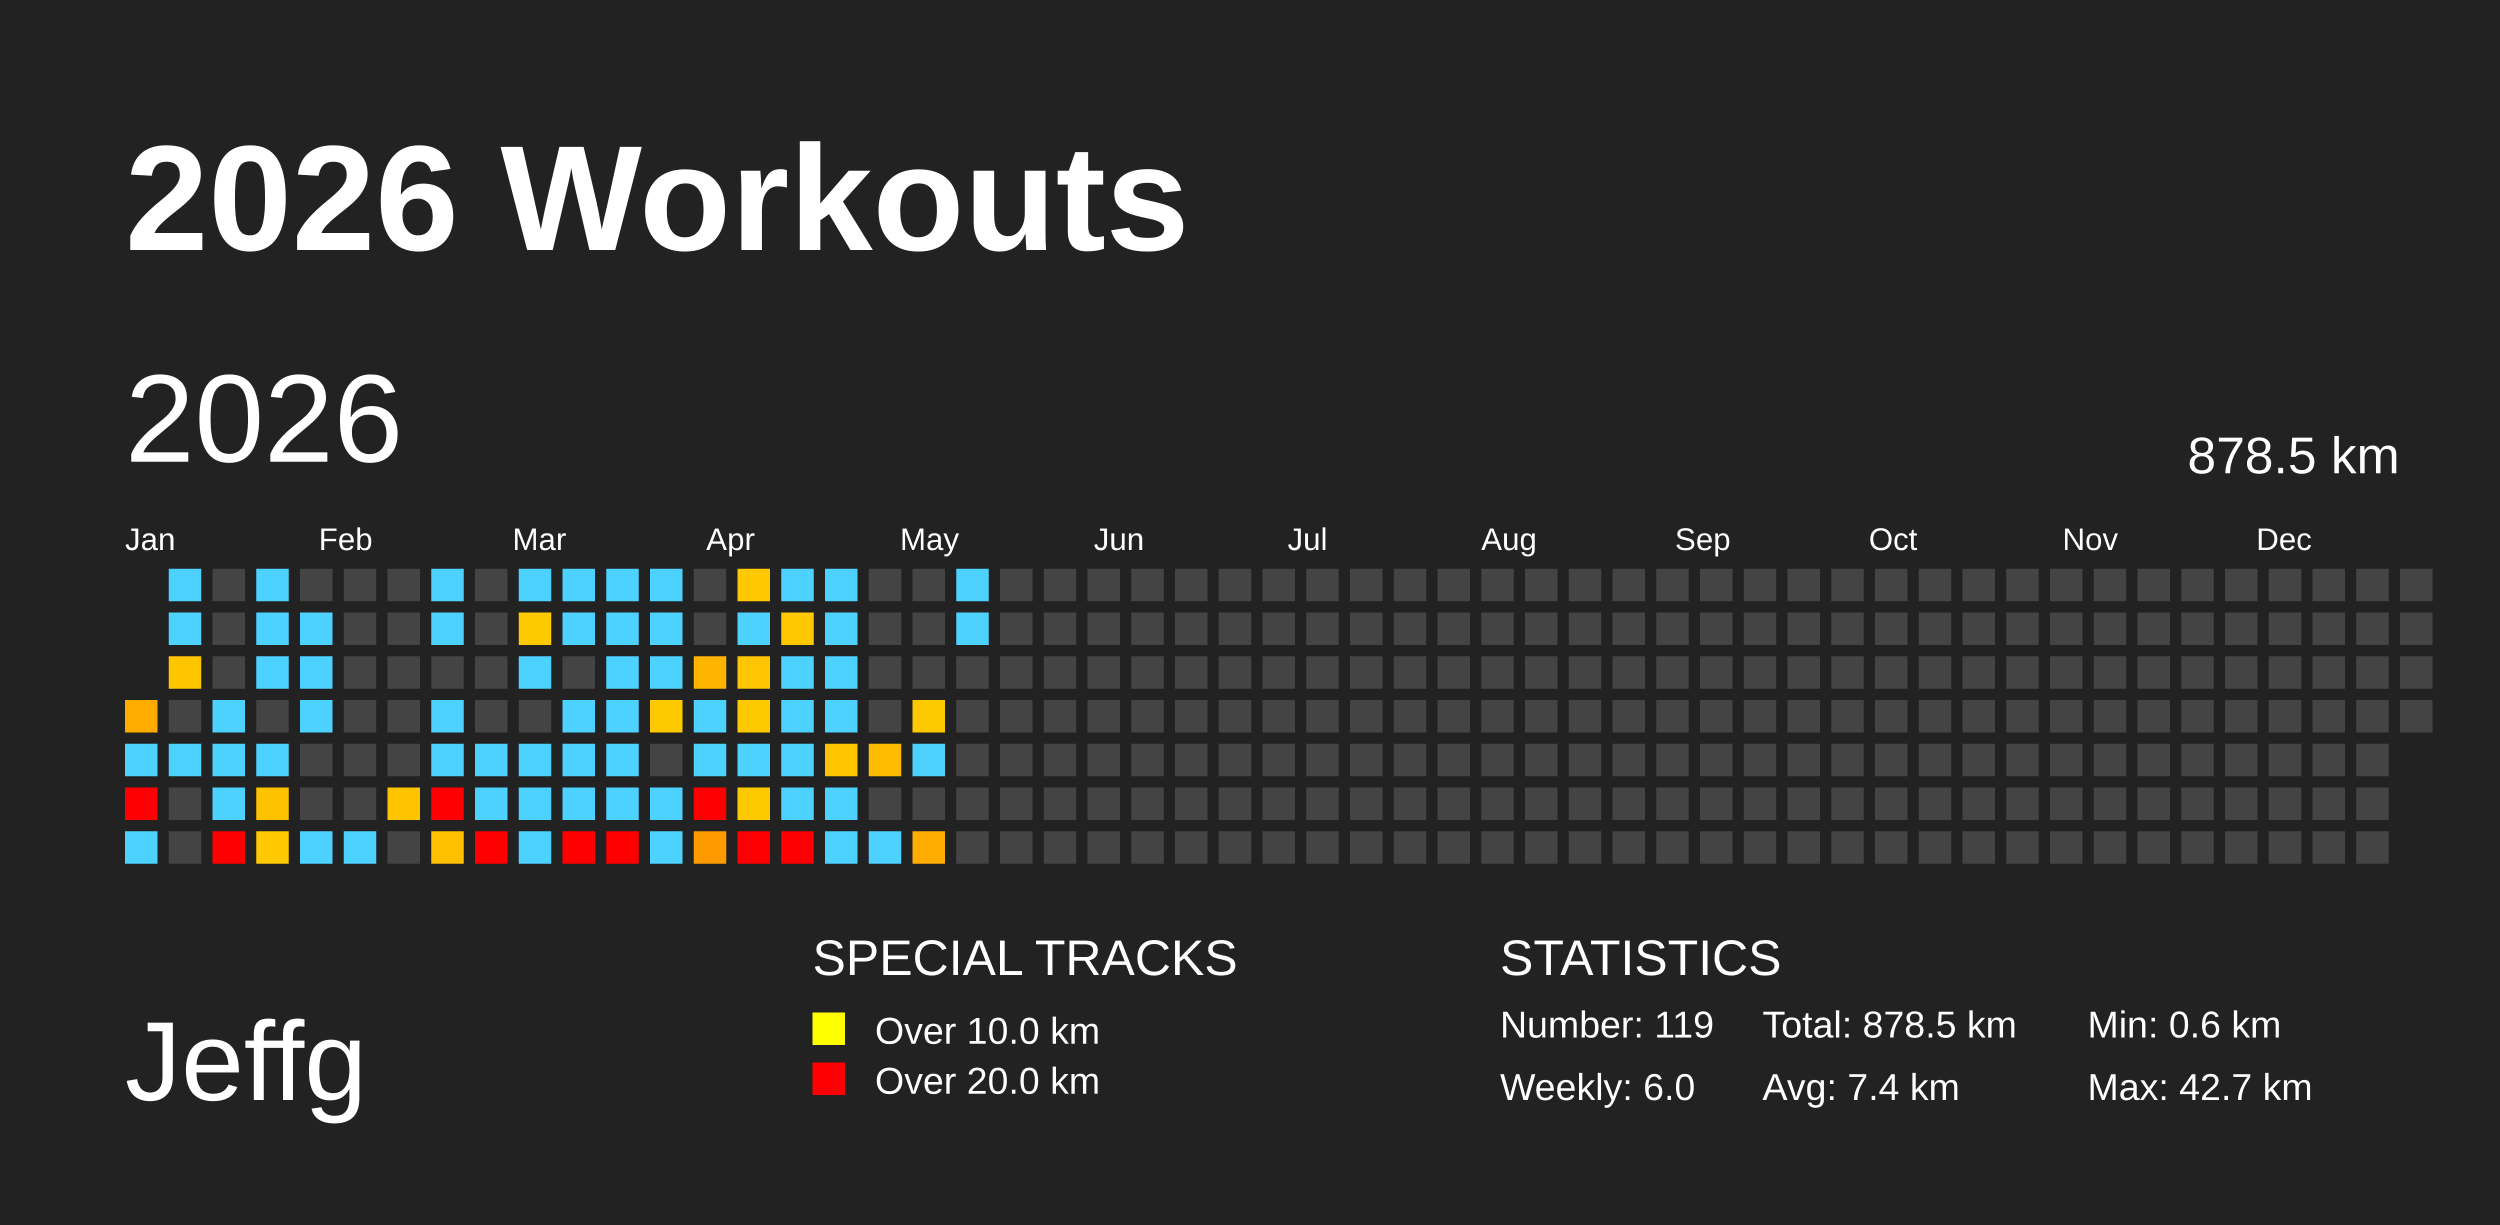
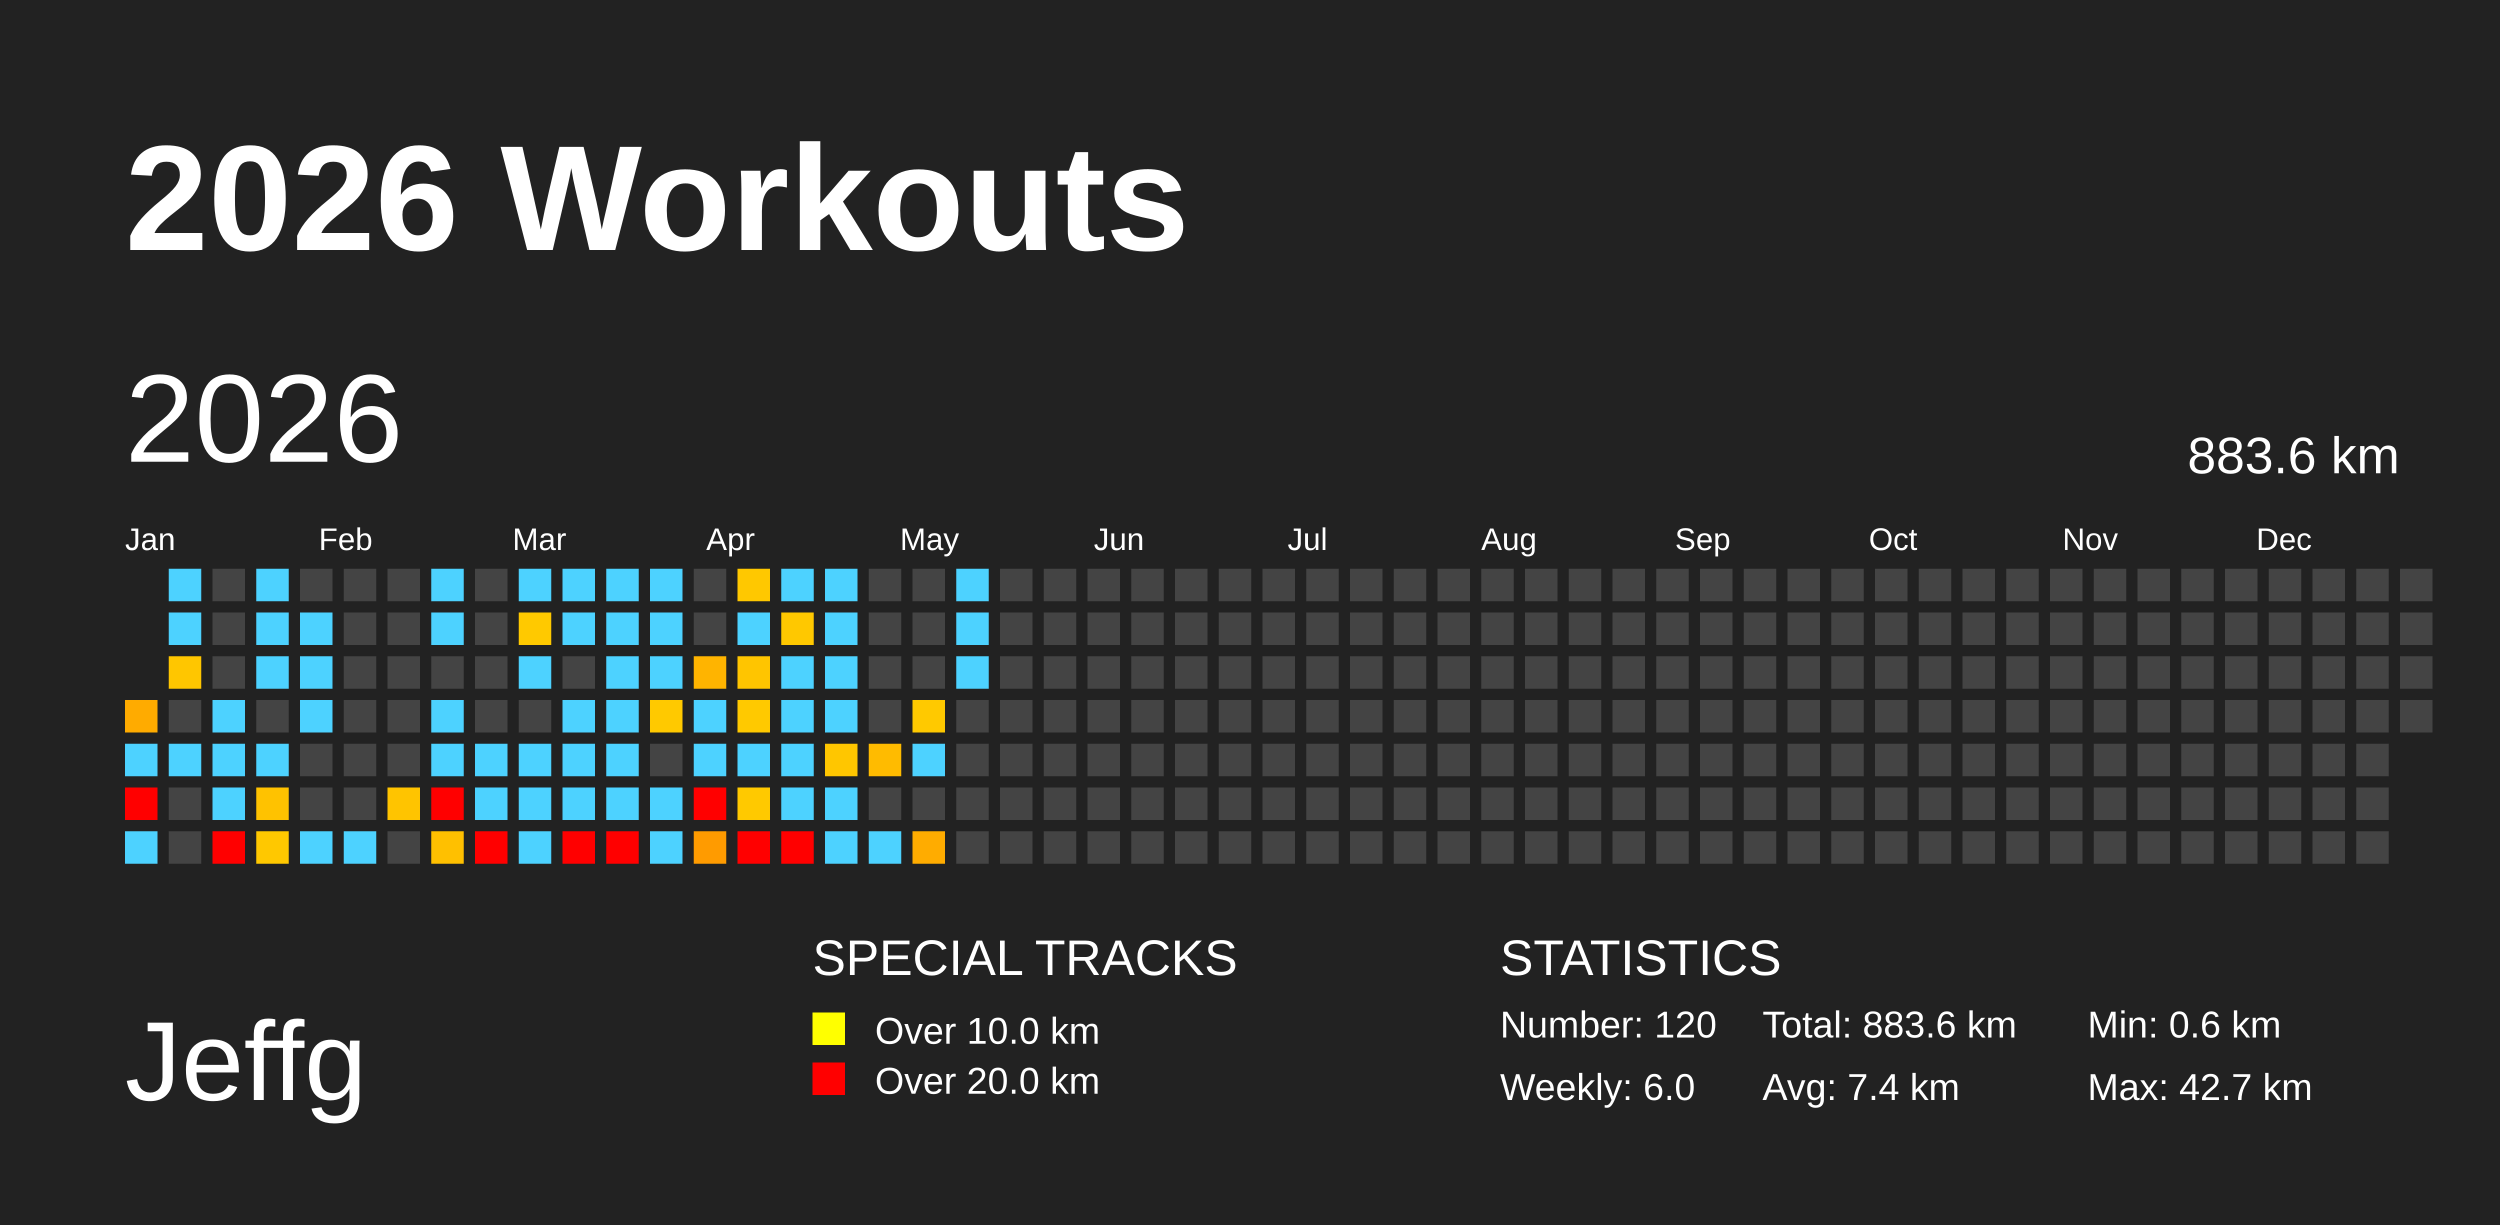
<svg xmlns="http://www.w3.org/2000/svg" baseProfile="full" height="98mm" version="1.1" viewBox="0,0,200,98" width="200mm">
  <defs />
  <rect fill="#222222" height="98" width="200" x="0" y="0" />
  <text fill="#FFFFFF" style="font-size:12px; font-family:Arial; font-weight:bold;" x="10" y="20">2026 Workouts</text>
  <text fill="#FFFFFF" style="font-size:9px; font-family:Arial" x="10" y="88">Jeffg</text>
  <text fill="#FFFFFF" style="font-size:4px; font-family:Arial" x="65" y="78">SPECIAL TRACKS</text>
  <rect fill="yellow" height="2.6" width="2.6" x="65" y="81" />
  <text fill="#FFFFFF" style="font-size:3px; font-family:Arial" x="70" y="83.5">Over 10.0 km</text>
  <rect fill="red" height="2.6" width="2.6" x="65" y="85" />
  <text fill="#FFFFFF" style="font-size:3px; font-family:Arial" x="70" y="87.5">Over 20.0 km</text>
  <text fill="#FFFFFF" style="font-size:4px; font-family:Arial" x="120" y="78">STATISTICS</text>
-   <text fill="#FFFFFF" style="font-size:3px; font-family:Arial" x="120" y="83">Number: 119</text>
+   <text fill="#FFFFFF" style="font-size:3px; font-family:Arial" x="120" y="83">Number: 120</text>
  <text fill="#FFFFFF" style="font-size:3px; font-family:Arial" x="120" y="88">Weekly: 6.0</text>
-   <text fill="#FFFFFF" style="font-size:3px; font-family:Arial" x="141" y="83">Total: 878.5 km</text>
+   <text fill="#FFFFFF" style="font-size:3px; font-family:Arial" x="141" y="83">Total: 883.6 km</text>
  <text fill="#FFFFFF" style="font-size:3px; font-family:Arial" x="141" y="88">Avg: 7.4 km</text>
  <text fill="#FFFFFF" style="font-size:3px; font-family:Arial" x="167" y="83">Min: 0.6 km</text>
  <text fill="#FFFFFF" style="font-size:3px; font-family:Arial" x="167" y="88">Max: 42.7 km</text>
  <text dominant-baseline="hanging" fill="#FFFFFF" style="font-size:10.0px; font-family:Arial;" x="10" y="30">2026</text>
-   <text dominant-baseline="hanging" fill="#FFFFFF" style="font-size:4.125px; font-family:Arial;" x="175" y="35">878.5 km</text>
+   <text dominant-baseline="hanging" fill="#FFFFFF" style="font-size:4.125px; font-family:Arial;" x="175" y="35">883.6 km</text>
  <text fill="#FFFFFF" style="font-size:2.5px; font-family:Arial" x="10.0" y="44">Jan</text>
  <text fill="#FFFFFF" style="font-size:2.5px; font-family:Arial" x="25.5" y="44">Feb</text>
  <text fill="#FFFFFF" style="font-size:2.5px; font-family:Arial" x="41.0" y="44">Mar</text>
  <text fill="#FFFFFF" style="font-size:2.5px; font-family:Arial" x="56.5" y="44">Apr</text>
  <text fill="#FFFFFF" style="font-size:2.5px; font-family:Arial" x="72.0" y="44">May</text>
  <text fill="#FFFFFF" style="font-size:2.5px; font-family:Arial" x="87.5" y="44">Jun</text>
  <text fill="#FFFFFF" style="font-size:2.5px; font-family:Arial" x="103.0" y="44">Jul</text>
  <text fill="#FFFFFF" style="font-size:2.5px; font-family:Arial" x="118.5" y="44">Aug</text>
  <text fill="#FFFFFF" style="font-size:2.5px; font-family:Arial" x="134.0" y="44">Sep</text>
  <text fill="#FFFFFF" style="font-size:2.5px; font-family:Arial" x="149.5" y="44">Oct</text>
  <text fill="#FFFFFF" style="font-size:2.5px; font-family:Arial" x="165.0" y="44">Nov</text>
  <text fill="#FFFFFF" style="font-size:2.5px; font-family:Arial" x="180.5" y="44">Dec</text>
  <rect fill="#ffab00" height="2.6" width="2.6" x="10.0" y="56.0" />
  <rect fill="#4dd2ff" height="2.6" width="2.6" x="10.0" y="59.5" />
  <rect fill="red" height="2.6" width="2.6" x="10.0" y="63.0" />
  <rect fill="#4dd2ff" height="2.6" width="2.6" x="10.0" y="66.5" />
  <rect fill="#4dd2ff" height="2.6" width="2.6" x="13.5" y="45.5" />
  <rect fill="#4dd2ff" height="2.6" width="2.6" x="13.5" y="49.0" />
  <rect fill="#ffc600" height="2.6" width="2.6" x="13.5" y="52.5" />
  <rect fill="#444444" height="2.6" width="2.6" x="13.5" y="56.0" />
  <rect fill="#4dd2ff" height="2.6" width="2.6" x="13.5" y="59.5" />
  <rect fill="#444444" height="2.6" width="2.6" x="13.5" y="63.0" />
  <rect fill="#444444" height="2.6" width="2.6" x="13.5" y="66.5" />
  <rect fill="#444444" height="2.6" width="2.6" x="17.0" y="45.5" />
  <rect fill="#444444" height="2.6" width="2.6" x="17.0" y="49.0" />
  <rect fill="#444444" height="2.6" width="2.6" x="17.0" y="52.5" />
  <rect fill="#4dd2ff" height="2.6" width="2.6" x="17.0" y="56.0" />
  <rect fill="#4dd2ff" height="2.6" width="2.6" x="17.0" y="59.5" />
  <rect fill="#4dd2ff" height="2.6" width="2.6" x="17.0" y="63.0" />
  <rect fill="red" height="2.6" width="2.6" x="17.0" y="66.5" />
  <rect fill="#4dd2ff" height="2.6" width="2.6" x="20.5" y="45.5" />
  <rect fill="#4dd2ff" height="2.6" width="2.6" x="20.5" y="49.0" />
  <rect fill="#4dd2ff" height="2.6" width="2.6" x="20.5" y="52.5" />
  <rect fill="#444444" height="2.6" width="2.6" x="20.5" y="56.0" />
  <rect fill="#4dd2ff" height="2.6" width="2.6" x="20.5" y="59.5" />
  <rect fill="#ffc200" height="2.6" width="2.6" x="20.5" y="63.0" />
  <rect fill="#ffc800" height="2.6" width="2.6" x="20.5" y="66.5" />
  <rect fill="#444444" height="2.6" width="2.6" x="24.0" y="45.5" />
  <rect fill="#4dd2ff" height="2.6" width="2.6" x="24.0" y="49.0" />
  <rect fill="#4dd2ff" height="2.6" width="2.6" x="24.0" y="52.5" />
  <rect fill="#4dd2ff" height="2.6" width="2.6" x="24.0" y="56.0" />
  <rect fill="#444444" height="2.6" width="2.6" x="24.0" y="59.5" />
  <rect fill="#444444" height="2.6" width="2.6" x="24.0" y="63.0" />
  <rect fill="#4dd2ff" height="2.6" width="2.6" x="24.0" y="66.5" />
  <rect fill="#444444" height="2.6" width="2.6" x="27.5" y="45.5" />
  <rect fill="#444444" height="2.6" width="2.6" x="27.5" y="49.0" />
  <rect fill="#444444" height="2.6" width="2.6" x="27.5" y="52.5" />
  <rect fill="#444444" height="2.6" width="2.6" x="27.5" y="56.0" />
  <rect fill="#444444" height="2.6" width="2.6" x="27.5" y="59.5" />
  <rect fill="#444444" height="2.6" width="2.6" x="27.5" y="63.0" />
  <rect fill="#4dd2ff" height="2.6" width="2.6" x="27.5" y="66.5" />
  <rect fill="#444444" height="2.6" width="2.6" x="31.0" y="45.5" />
  <rect fill="#444444" height="2.6" width="2.6" x="31.0" y="49.0" />
  <rect fill="#444444" height="2.6" width="2.6" x="31.0" y="52.5" />
  <rect fill="#444444" height="2.6" width="2.6" x="31.0" y="56.0" />
  <rect fill="#444444" height="2.6" width="2.6" x="31.0" y="59.5" />
  <rect fill="#ffc400" height="2.6" width="2.6" x="31.0" y="63.0" />
  <rect fill="#444444" height="2.6" width="2.6" x="31.0" y="66.5" />
  <rect fill="#4dd2ff" height="2.6" width="2.6" x="34.5" y="45.5" />
  <rect fill="#4dd2ff" height="2.6" width="2.6" x="34.5" y="49.0" />
  <rect fill="#444444" height="2.6" width="2.6" x="34.5" y="52.5" />
  <rect fill="#4dd2ff" height="2.6" width="2.6" x="34.5" y="56.0" />
  <rect fill="#4dd2ff" height="2.6" width="2.6" x="34.5" y="59.5" />
  <rect fill="red" height="2.6" width="2.6" x="34.5" y="63.0" />
  <rect fill="#ffc000" height="2.6" width="2.6" x="34.5" y="66.5" />
  <rect fill="#444444" height="2.6" width="2.6" x="38.0" y="45.5" />
  <rect fill="#444444" height="2.6" width="2.6" x="38.0" y="49.0" />
  <rect fill="#444444" height="2.6" width="2.6" x="38.0" y="52.5" />
  <rect fill="#444444" height="2.6" width="2.6" x="38.0" y="56.0" />
  <rect fill="#4dd2ff" height="2.6" width="2.6" x="38.0" y="59.5" />
  <rect fill="#4dd2ff" height="2.6" width="2.6" x="38.0" y="63.0" />
  <rect fill="red" height="2.6" width="2.6" x="38.0" y="66.5" />
  <rect fill="#4dd2ff" height="2.6" width="2.6" x="41.5" y="45.5" />
  <rect fill="#ffc900" height="2.6" width="2.6" x="41.5" y="49.0" />
  <rect fill="#4dd2ff" height="2.6" width="2.6" x="41.5" y="52.5" />
  <rect fill="#444444" height="2.6" width="2.6" x="41.5" y="56.0" />
  <rect fill="#4dd2ff" height="2.6" width="2.6" x="41.5" y="59.5" />
  <rect fill="#4dd2ff" height="2.6" width="2.6" x="41.5" y="63.0" />
  <rect fill="#4dd2ff" height="2.6" width="2.6" x="41.5" y="66.5" />
  <rect fill="#4dd2ff" height="2.6" width="2.6" x="45.0" y="45.5" />
  <rect fill="#4dd2ff" height="2.6" width="2.6" x="45.0" y="49.0" />
  <rect fill="#444444" height="2.6" width="2.6" x="45.0" y="52.5" />
  <rect fill="#4dd2ff" height="2.6" width="2.6" x="45.0" y="56.0" />
  <rect fill="#4dd2ff" height="2.6" width="2.6" x="45.0" y="59.5" />
  <rect fill="#4dd2ff" height="2.6" width="2.6" x="45.0" y="63.0" />
  <rect fill="red" height="2.6" width="2.6" x="45.0" y="66.5" />
  <rect fill="#4dd2ff" height="2.6" width="2.6" x="48.5" y="45.5" />
  <rect fill="#4dd2ff" height="2.6" width="2.6" x="48.5" y="49.0" />
  <rect fill="#4dd2ff" height="2.6" width="2.6" x="48.5" y="52.5" />
  <rect fill="#4dd2ff" height="2.6" width="2.6" x="48.5" y="56.0" />
  <rect fill="#4dd2ff" height="2.6" width="2.6" x="48.5" y="59.5" />
  <rect fill="#4dd2ff" height="2.6" width="2.6" x="48.5" y="63.0" />
  <rect fill="red" height="2.6" width="2.6" x="48.5" y="66.5" />
  <rect fill="#4dd2ff" height="2.6" width="2.6" x="52.0" y="45.5" />
  <rect fill="#4dd2ff" height="2.6" width="2.6" x="52.0" y="49.0" />
  <rect fill="#4dd2ff" height="2.6" width="2.6" x="52.0" y="52.5" />
  <rect fill="#ffc900" height="2.6" width="2.6" x="52.0" y="56.0" />
  <rect fill="#444444" height="2.6" width="2.6" x="52.0" y="59.5" />
  <rect fill="#4dd2ff" height="2.6" width="2.6" x="52.0" y="63.0" />
  <rect fill="#4dd2ff" height="2.6" width="2.6" x="52.0" y="66.5" />
  <rect fill="#444444" height="2.6" width="2.6" x="55.5" y="45.5" />
  <rect fill="#444444" height="2.6" width="2.6" x="55.5" y="49.0" />
  <rect fill="#ffb400" height="2.6" width="2.6" x="55.5" y="52.5" />
  <rect fill="#4dd2ff" height="2.6" width="2.6" x="55.5" y="56.0" />
  <rect fill="#4dd2ff" height="2.6" width="2.6" x="55.5" y="59.5" />
  <rect fill="red" height="2.6" width="2.6" x="55.5" y="63.0" />
  <rect fill="#ff9b00" height="2.6" width="2.6" x="55.5" y="66.5" />
  <rect fill="#ffc800" height="2.6" width="2.6" x="59.0" y="45.5" />
  <rect fill="#4dd2ff" height="2.6" width="2.6" x="59.0" y="49.0" />
  <rect fill="#ffc500" height="2.6" width="2.6" x="59.0" y="52.5" />
  <rect fill="#ffc900" height="2.6" width="2.6" x="59.0" y="56.0" />
  <rect fill="#4dd2ff" height="2.6" width="2.6" x="59.0" y="59.5" />
  <rect fill="#ffc900" height="2.6" width="2.6" x="59.0" y="63.0" />
  <rect fill="red" height="2.6" width="2.6" x="59.0" y="66.5" />
  <rect fill="#4dd2ff" height="2.6" width="2.6" x="62.5" y="45.5" />
  <rect fill="#ffc800" height="2.6" width="2.6" x="62.5" y="49.0" />
  <rect fill="#4dd2ff" height="2.6" width="2.6" x="62.5" y="52.5" />
  <rect fill="#4dd2ff" height="2.6" width="2.6" x="62.5" y="56.0" />
  <rect fill="#4dd2ff" height="2.6" width="2.6" x="62.5" y="59.5" />
  <rect fill="#4dd2ff" height="2.6" width="2.6" x="62.5" y="63.0" />
  <rect fill="red" height="2.6" width="2.6" x="62.5" y="66.5" />
  <rect fill="#4dd2ff" height="2.6" width="2.6" x="66.0" y="45.5" />
  <rect fill="#4dd2ff" height="2.6" width="2.6" x="66.0" y="49.0" />
  <rect fill="#4dd2ff" height="2.6" width="2.6" x="66.0" y="52.5" />
  <rect fill="#4dd2ff" height="2.6" width="2.6" x="66.0" y="56.0" />
  <rect fill="#ffc600" height="2.6" width="2.6" x="66.0" y="59.5" />
  <rect fill="#4dd2ff" height="2.6" width="2.6" x="66.0" y="63.0" />
  <rect fill="#4dd2ff" height="2.6" width="2.6" x="66.0" y="66.5" />
  <rect fill="#444444" height="2.6" width="2.6" x="69.5" y="45.5" />
  <rect fill="#444444" height="2.6" width="2.6" x="69.5" y="49.0" />
  <rect fill="#444444" height="2.6" width="2.6" x="69.5" y="52.5" />
  <rect fill="#444444" height="2.6" width="2.6" x="69.5" y="56.0" />
  <rect fill="#ffbb00" height="2.6" width="2.6" x="69.5" y="59.5" />
  <rect fill="#444444" height="2.6" width="2.6" x="69.5" y="63.0" />
  <rect fill="#4dd2ff" height="2.6" width="2.6" x="69.5" y="66.5" />
  <rect fill="#444444" height="2.6" width="2.6" x="73.0" y="45.5" />
  <rect fill="#444444" height="2.6" width="2.6" x="73.0" y="49.0" />
  <rect fill="#444444" height="2.6" width="2.6" x="73.0" y="52.5" />
  <rect fill="#ffc900" height="2.6" width="2.6" x="73.0" y="56.0" />
  <rect fill="#4dd2ff" height="2.6" width="2.6" x="73.0" y="59.5" />
  <rect fill="#444444" height="2.6" width="2.6" x="73.0" y="63.0" />
  <rect fill="#ffac00" height="2.6" width="2.6" x="73.0" y="66.5" />
  <rect fill="#4dd2ff" height="2.6" width="2.6" x="76.5" y="45.5" />
  <rect fill="#4dd2ff" height="2.6" width="2.6" x="76.5" y="49.0" />
-   <rect fill="#444444" height="2.6" width="2.6" x="76.5" y="52.5" />
+   <rect fill="#4dd2ff" height="2.6" width="2.6" x="76.5" y="52.5" />
  <rect fill="#444444" height="2.6" width="2.6" x="76.5" y="56.0" />
  <rect fill="#444444" height="2.6" width="2.6" x="76.5" y="59.5" />
  <rect fill="#444444" height="2.6" width="2.6" x="76.5" y="63.0" />
  <rect fill="#444444" height="2.6" width="2.6" x="76.5" y="66.5" />
  <rect fill="#444444" height="2.6" width="2.6" x="80.0" y="45.5" />
  <rect fill="#444444" height="2.6" width="2.6" x="80.0" y="49.0" />
  <rect fill="#444444" height="2.6" width="2.6" x="80.0" y="52.5" />
  <rect fill="#444444" height="2.6" width="2.6" x="80.0" y="56.0" />
  <rect fill="#444444" height="2.6" width="2.6" x="80.0" y="59.5" />
  <rect fill="#444444" height="2.6" width="2.6" x="80.0" y="63.0" />
  <rect fill="#444444" height="2.6" width="2.6" x="80.0" y="66.5" />
  <rect fill="#444444" height="2.6" width="2.6" x="83.5" y="45.5" />
  <rect fill="#444444" height="2.6" width="2.6" x="83.5" y="49.0" />
  <rect fill="#444444" height="2.6" width="2.6" x="83.5" y="52.5" />
  <rect fill="#444444" height="2.6" width="2.6" x="83.5" y="56.0" />
  <rect fill="#444444" height="2.6" width="2.6" x="83.5" y="59.5" />
  <rect fill="#444444" height="2.6" width="2.6" x="83.5" y="63.0" />
  <rect fill="#444444" height="2.6" width="2.6" x="83.5" y="66.5" />
  <rect fill="#444444" height="2.6" width="2.6" x="87.0" y="45.5" />
  <rect fill="#444444" height="2.6" width="2.6" x="87.0" y="49.0" />
  <rect fill="#444444" height="2.6" width="2.6" x="87.0" y="52.5" />
  <rect fill="#444444" height="2.6" width="2.6" x="87.0" y="56.0" />
  <rect fill="#444444" height="2.6" width="2.6" x="87.0" y="59.5" />
  <rect fill="#444444" height="2.6" width="2.6" x="87.0" y="63.0" />
  <rect fill="#444444" height="2.6" width="2.6" x="87.0" y="66.5" />
  <rect fill="#444444" height="2.6" width="2.6" x="90.5" y="45.5" />
  <rect fill="#444444" height="2.6" width="2.6" x="90.5" y="49.0" />
  <rect fill="#444444" height="2.6" width="2.6" x="90.5" y="52.5" />
  <rect fill="#444444" height="2.6" width="2.6" x="90.5" y="56.0" />
  <rect fill="#444444" height="2.6" width="2.6" x="90.5" y="59.5" />
  <rect fill="#444444" height="2.6" width="2.6" x="90.5" y="63.0" />
  <rect fill="#444444" height="2.6" width="2.6" x="90.5" y="66.5" />
  <rect fill="#444444" height="2.6" width="2.6" x="94.0" y="45.5" />
  <rect fill="#444444" height="2.6" width="2.6" x="94.0" y="49.0" />
  <rect fill="#444444" height="2.6" width="2.6" x="94.0" y="52.5" />
  <rect fill="#444444" height="2.6" width="2.6" x="94.0" y="56.0" />
  <rect fill="#444444" height="2.6" width="2.6" x="94.0" y="59.5" />
  <rect fill="#444444" height="2.6" width="2.6" x="94.0" y="63.0" />
  <rect fill="#444444" height="2.6" width="2.6" x="94.0" y="66.5" />
  <rect fill="#444444" height="2.6" width="2.6" x="97.5" y="45.5" />
  <rect fill="#444444" height="2.6" width="2.6" x="97.5" y="49.0" />
  <rect fill="#444444" height="2.6" width="2.6" x="97.5" y="52.5" />
  <rect fill="#444444" height="2.6" width="2.6" x="97.5" y="56.0" />
  <rect fill="#444444" height="2.6" width="2.6" x="97.5" y="59.5" />
  <rect fill="#444444" height="2.6" width="2.6" x="97.5" y="63.0" />
  <rect fill="#444444" height="2.6" width="2.6" x="97.5" y="66.5" />
  <rect fill="#444444" height="2.6" width="2.6" x="101.0" y="45.5" />
  <rect fill="#444444" height="2.6" width="2.6" x="101.0" y="49.0" />
  <rect fill="#444444" height="2.6" width="2.6" x="101.0" y="52.5" />
  <rect fill="#444444" height="2.6" width="2.6" x="101.0" y="56.0" />
  <rect fill="#444444" height="2.6" width="2.6" x="101.0" y="59.5" />
  <rect fill="#444444" height="2.6" width="2.6" x="101.0" y="63.0" />
  <rect fill="#444444" height="2.6" width="2.6" x="101.0" y="66.5" />
  <rect fill="#444444" height="2.6" width="2.6" x="104.5" y="45.5" />
  <rect fill="#444444" height="2.6" width="2.6" x="104.5" y="49.0" />
  <rect fill="#444444" height="2.6" width="2.6" x="104.5" y="52.5" />
  <rect fill="#444444" height="2.6" width="2.6" x="104.5" y="56.0" />
  <rect fill="#444444" height="2.6" width="2.6" x="104.5" y="59.5" />
  <rect fill="#444444" height="2.6" width="2.6" x="104.5" y="63.0" />
  <rect fill="#444444" height="2.6" width="2.6" x="104.5" y="66.5" />
  <rect fill="#444444" height="2.6" width="2.6" x="108.0" y="45.5" />
  <rect fill="#444444" height="2.6" width="2.6" x="108.0" y="49.0" />
  <rect fill="#444444" height="2.6" width="2.6" x="108.0" y="52.5" />
  <rect fill="#444444" height="2.6" width="2.6" x="108.0" y="56.0" />
  <rect fill="#444444" height="2.6" width="2.6" x="108.0" y="59.5" />
  <rect fill="#444444" height="2.6" width="2.6" x="108.0" y="63.0" />
  <rect fill="#444444" height="2.6" width="2.6" x="108.0" y="66.5" />
  <rect fill="#444444" height="2.6" width="2.6" x="111.5" y="45.5" />
  <rect fill="#444444" height="2.6" width="2.6" x="111.5" y="49.0" />
  <rect fill="#444444" height="2.6" width="2.6" x="111.5" y="52.5" />
  <rect fill="#444444" height="2.6" width="2.6" x="111.5" y="56.0" />
  <rect fill="#444444" height="2.6" width="2.6" x="111.5" y="59.5" />
  <rect fill="#444444" height="2.6" width="2.6" x="111.5" y="63.0" />
  <rect fill="#444444" height="2.6" width="2.6" x="111.5" y="66.5" />
  <rect fill="#444444" height="2.6" width="2.6" x="115.0" y="45.5" />
  <rect fill="#444444" height="2.6" width="2.6" x="115.0" y="49.0" />
  <rect fill="#444444" height="2.6" width="2.6" x="115.0" y="52.5" />
  <rect fill="#444444" height="2.6" width="2.6" x="115.0" y="56.0" />
  <rect fill="#444444" height="2.6" width="2.6" x="115.0" y="59.5" />
  <rect fill="#444444" height="2.6" width="2.6" x="115.0" y="63.0" />
  <rect fill="#444444" height="2.6" width="2.6" x="115.0" y="66.5" />
  <rect fill="#444444" height="2.6" width="2.6" x="118.5" y="45.5" />
  <rect fill="#444444" height="2.6" width="2.6" x="118.5" y="49.0" />
  <rect fill="#444444" height="2.6" width="2.6" x="118.5" y="52.5" />
  <rect fill="#444444" height="2.6" width="2.6" x="118.5" y="56.0" />
  <rect fill="#444444" height="2.6" width="2.6" x="118.5" y="59.5" />
  <rect fill="#444444" height="2.6" width="2.6" x="118.5" y="63.0" />
  <rect fill="#444444" height="2.6" width="2.6" x="118.5" y="66.5" />
  <rect fill="#444444" height="2.6" width="2.6" x="122.0" y="45.5" />
  <rect fill="#444444" height="2.6" width="2.6" x="122.0" y="49.0" />
  <rect fill="#444444" height="2.6" width="2.6" x="122.0" y="52.5" />
  <rect fill="#444444" height="2.6" width="2.6" x="122.0" y="56.0" />
  <rect fill="#444444" height="2.6" width="2.6" x="122.0" y="59.5" />
  <rect fill="#444444" height="2.6" width="2.6" x="122.0" y="63.0" />
  <rect fill="#444444" height="2.6" width="2.6" x="122.0" y="66.5" />
  <rect fill="#444444" height="2.6" width="2.6" x="125.5" y="45.5" />
  <rect fill="#444444" height="2.6" width="2.6" x="125.5" y="49.0" />
  <rect fill="#444444" height="2.6" width="2.6" x="125.5" y="52.5" />
  <rect fill="#444444" height="2.6" width="2.6" x="125.5" y="56.0" />
  <rect fill="#444444" height="2.6" width="2.6" x="125.5" y="59.5" />
  <rect fill="#444444" height="2.6" width="2.6" x="125.5" y="63.0" />
  <rect fill="#444444" height="2.6" width="2.6" x="125.5" y="66.5" />
  <rect fill="#444444" height="2.6" width="2.6" x="129.0" y="45.5" />
  <rect fill="#444444" height="2.6" width="2.6" x="129.0" y="49.0" />
  <rect fill="#444444" height="2.6" width="2.6" x="129.0" y="52.5" />
  <rect fill="#444444" height="2.6" width="2.6" x="129.0" y="56.0" />
  <rect fill="#444444" height="2.6" width="2.6" x="129.0" y="59.5" />
  <rect fill="#444444" height="2.6" width="2.6" x="129.0" y="63.0" />
  <rect fill="#444444" height="2.6" width="2.6" x="129.0" y="66.5" />
  <rect fill="#444444" height="2.6" width="2.6" x="132.5" y="45.5" />
  <rect fill="#444444" height="2.6" width="2.6" x="132.5" y="49.0" />
  <rect fill="#444444" height="2.6" width="2.6" x="132.5" y="52.5" />
  <rect fill="#444444" height="2.6" width="2.6" x="132.5" y="56.0" />
  <rect fill="#444444" height="2.6" width="2.6" x="132.5" y="59.5" />
  <rect fill="#444444" height="2.6" width="2.6" x="132.5" y="63.0" />
  <rect fill="#444444" height="2.6" width="2.6" x="132.5" y="66.5" />
  <rect fill="#444444" height="2.6" width="2.6" x="136.0" y="45.5" />
  <rect fill="#444444" height="2.6" width="2.6" x="136.0" y="49.0" />
  <rect fill="#444444" height="2.6" width="2.6" x="136.0" y="52.5" />
  <rect fill="#444444" height="2.6" width="2.6" x="136.0" y="56.0" />
  <rect fill="#444444" height="2.6" width="2.6" x="136.0" y="59.5" />
  <rect fill="#444444" height="2.6" width="2.6" x="136.0" y="63.0" />
  <rect fill="#444444" height="2.6" width="2.6" x="136.0" y="66.5" />
  <rect fill="#444444" height="2.6" width="2.6" x="139.5" y="45.5" />
  <rect fill="#444444" height="2.6" width="2.6" x="139.5" y="49.0" />
  <rect fill="#444444" height="2.6" width="2.6" x="139.5" y="52.5" />
  <rect fill="#444444" height="2.6" width="2.6" x="139.5" y="56.0" />
  <rect fill="#444444" height="2.6" width="2.6" x="139.5" y="59.5" />
  <rect fill="#444444" height="2.6" width="2.6" x="139.5" y="63.0" />
  <rect fill="#444444" height="2.6" width="2.6" x="139.5" y="66.5" />
  <rect fill="#444444" height="2.6" width="2.6" x="143.0" y="45.5" />
  <rect fill="#444444" height="2.6" width="2.6" x="143.0" y="49.0" />
  <rect fill="#444444" height="2.6" width="2.6" x="143.0" y="52.5" />
  <rect fill="#444444" height="2.6" width="2.6" x="143.0" y="56.0" />
  <rect fill="#444444" height="2.6" width="2.6" x="143.0" y="59.5" />
  <rect fill="#444444" height="2.6" width="2.6" x="143.0" y="63.0" />
  <rect fill="#444444" height="2.6" width="2.6" x="143.0" y="66.5" />
  <rect fill="#444444" height="2.6" width="2.6" x="146.5" y="45.5" />
  <rect fill="#444444" height="2.6" width="2.6" x="146.5" y="49.0" />
  <rect fill="#444444" height="2.6" width="2.6" x="146.5" y="52.5" />
  <rect fill="#444444" height="2.6" width="2.6" x="146.5" y="56.0" />
  <rect fill="#444444" height="2.6" width="2.6" x="146.5" y="59.5" />
  <rect fill="#444444" height="2.6" width="2.6" x="146.5" y="63.0" />
  <rect fill="#444444" height="2.6" width="2.6" x="146.5" y="66.5" />
  <rect fill="#444444" height="2.6" width="2.6" x="150.0" y="45.5" />
  <rect fill="#444444" height="2.6" width="2.6" x="150.0" y="49.0" />
  <rect fill="#444444" height="2.6" width="2.6" x="150.0" y="52.5" />
  <rect fill="#444444" height="2.6" width="2.6" x="150.0" y="56.0" />
  <rect fill="#444444" height="2.6" width="2.6" x="150.0" y="59.5" />
  <rect fill="#444444" height="2.6" width="2.6" x="150.0" y="63.0" />
  <rect fill="#444444" height="2.6" width="2.6" x="150.0" y="66.5" />
  <rect fill="#444444" height="2.6" width="2.6" x="153.5" y="45.5" />
  <rect fill="#444444" height="2.6" width="2.6" x="153.5" y="49.0" />
  <rect fill="#444444" height="2.6" width="2.6" x="153.5" y="52.5" />
  <rect fill="#444444" height="2.6" width="2.6" x="153.5" y="56.0" />
  <rect fill="#444444" height="2.6" width="2.6" x="153.5" y="59.5" />
  <rect fill="#444444" height="2.6" width="2.6" x="153.5" y="63.0" />
  <rect fill="#444444" height="2.6" width="2.6" x="153.5" y="66.5" />
  <rect fill="#444444" height="2.6" width="2.6" x="157.0" y="45.5" />
  <rect fill="#444444" height="2.6" width="2.6" x="157.0" y="49.0" />
  <rect fill="#444444" height="2.6" width="2.6" x="157.0" y="52.5" />
  <rect fill="#444444" height="2.6" width="2.6" x="157.0" y="56.0" />
  <rect fill="#444444" height="2.6" width="2.6" x="157.0" y="59.5" />
  <rect fill="#444444" height="2.6" width="2.6" x="157.0" y="63.0" />
  <rect fill="#444444" height="2.6" width="2.6" x="157.0" y="66.5" />
  <rect fill="#444444" height="2.6" width="2.6" x="160.5" y="45.5" />
  <rect fill="#444444" height="2.6" width="2.6" x="160.5" y="49.0" />
  <rect fill="#444444" height="2.6" width="2.6" x="160.5" y="52.5" />
  <rect fill="#444444" height="2.6" width="2.6" x="160.5" y="56.0" />
  <rect fill="#444444" height="2.6" width="2.6" x="160.5" y="59.5" />
  <rect fill="#444444" height="2.6" width="2.6" x="160.5" y="63.0" />
  <rect fill="#444444" height="2.6" width="2.6" x="160.5" y="66.5" />
  <rect fill="#444444" height="2.6" width="2.6" x="164.0" y="45.5" />
  <rect fill="#444444" height="2.6" width="2.6" x="164.0" y="49.0" />
  <rect fill="#444444" height="2.6" width="2.6" x="164.0" y="52.5" />
  <rect fill="#444444" height="2.6" width="2.6" x="164.0" y="56.0" />
  <rect fill="#444444" height="2.6" width="2.6" x="164.0" y="59.5" />
  <rect fill="#444444" height="2.6" width="2.6" x="164.0" y="63.0" />
  <rect fill="#444444" height="2.6" width="2.6" x="164.0" y="66.5" />
  <rect fill="#444444" height="2.6" width="2.6" x="167.5" y="45.5" />
  <rect fill="#444444" height="2.6" width="2.6" x="167.5" y="49.0" />
  <rect fill="#444444" height="2.6" width="2.6" x="167.5" y="52.5" />
  <rect fill="#444444" height="2.6" width="2.6" x="167.5" y="56.0" />
  <rect fill="#444444" height="2.6" width="2.6" x="167.5" y="59.5" />
  <rect fill="#444444" height="2.6" width="2.6" x="167.5" y="63.0" />
  <rect fill="#444444" height="2.6" width="2.6" x="167.5" y="66.5" />
  <rect fill="#444444" height="2.6" width="2.6" x="171.0" y="45.5" />
  <rect fill="#444444" height="2.6" width="2.6" x="171.0" y="49.0" />
  <rect fill="#444444" height="2.6" width="2.6" x="171.0" y="52.5" />
  <rect fill="#444444" height="2.6" width="2.6" x="171.0" y="56.0" />
  <rect fill="#444444" height="2.6" width="2.6" x="171.0" y="59.5" />
  <rect fill="#444444" height="2.6" width="2.6" x="171.0" y="63.0" />
  <rect fill="#444444" height="2.6" width="2.6" x="171.0" y="66.5" />
  <rect fill="#444444" height="2.6" width="2.6" x="174.5" y="45.5" />
  <rect fill="#444444" height="2.6" width="2.6" x="174.5" y="49.0" />
  <rect fill="#444444" height="2.6" width="2.6" x="174.5" y="52.5" />
  <rect fill="#444444" height="2.6" width="2.6" x="174.5" y="56.0" />
  <rect fill="#444444" height="2.6" width="2.6" x="174.5" y="59.5" />
  <rect fill="#444444" height="2.6" width="2.6" x="174.5" y="63.0" />
  <rect fill="#444444" height="2.6" width="2.6" x="174.5" y="66.5" />
  <rect fill="#444444" height="2.6" width="2.6" x="178.0" y="45.5" />
  <rect fill="#444444" height="2.6" width="2.6" x="178.0" y="49.0" />
  <rect fill="#444444" height="2.6" width="2.6" x="178.0" y="52.5" />
  <rect fill="#444444" height="2.6" width="2.6" x="178.0" y="56.0" />
  <rect fill="#444444" height="2.6" width="2.6" x="178.0" y="59.5" />
  <rect fill="#444444" height="2.6" width="2.6" x="178.0" y="63.0" />
  <rect fill="#444444" height="2.6" width="2.6" x="178.0" y="66.5" />
  <rect fill="#444444" height="2.6" width="2.6" x="181.5" y="45.5" />
  <rect fill="#444444" height="2.6" width="2.6" x="181.5" y="49.0" />
  <rect fill="#444444" height="2.6" width="2.6" x="181.5" y="52.5" />
  <rect fill="#444444" height="2.6" width="2.6" x="181.5" y="56.0" />
  <rect fill="#444444" height="2.6" width="2.6" x="181.5" y="59.5" />
  <rect fill="#444444" height="2.6" width="2.6" x="181.5" y="63.0" />
  <rect fill="#444444" height="2.6" width="2.6" x="181.5" y="66.5" />
  <rect fill="#444444" height="2.6" width="2.6" x="185.0" y="45.5" />
  <rect fill="#444444" height="2.6" width="2.6" x="185.0" y="49.0" />
  <rect fill="#444444" height="2.6" width="2.6" x="185.0" y="52.5" />
  <rect fill="#444444" height="2.6" width="2.6" x="185.0" y="56.0" />
  <rect fill="#444444" height="2.6" width="2.6" x="185.0" y="59.5" />
  <rect fill="#444444" height="2.6" width="2.6" x="185.0" y="63.0" />
  <rect fill="#444444" height="2.6" width="2.6" x="185.0" y="66.5" />
  <rect fill="#444444" height="2.6" width="2.6" x="188.5" y="45.5" />
  <rect fill="#444444" height="2.6" width="2.6" x="188.5" y="49.0" />
  <rect fill="#444444" height="2.6" width="2.6" x="188.5" y="52.5" />
  <rect fill="#444444" height="2.6" width="2.6" x="188.5" y="56.0" />
  <rect fill="#444444" height="2.6" width="2.6" x="188.5" y="59.5" />
  <rect fill="#444444" height="2.6" width="2.6" x="188.5" y="63.0" />
  <rect fill="#444444" height="2.6" width="2.6" x="188.5" y="66.5" />
  <rect fill="#444444" height="2.6" width="2.6" x="192.0" y="45.5" />
  <rect fill="#444444" height="2.6" width="2.6" x="192.0" y="49.0" />
  <rect fill="#444444" height="2.6" width="2.6" x="192.0" y="52.5" />
  <rect fill="#444444" height="2.6" width="2.6" x="192.0" y="56.0" />
</svg>
